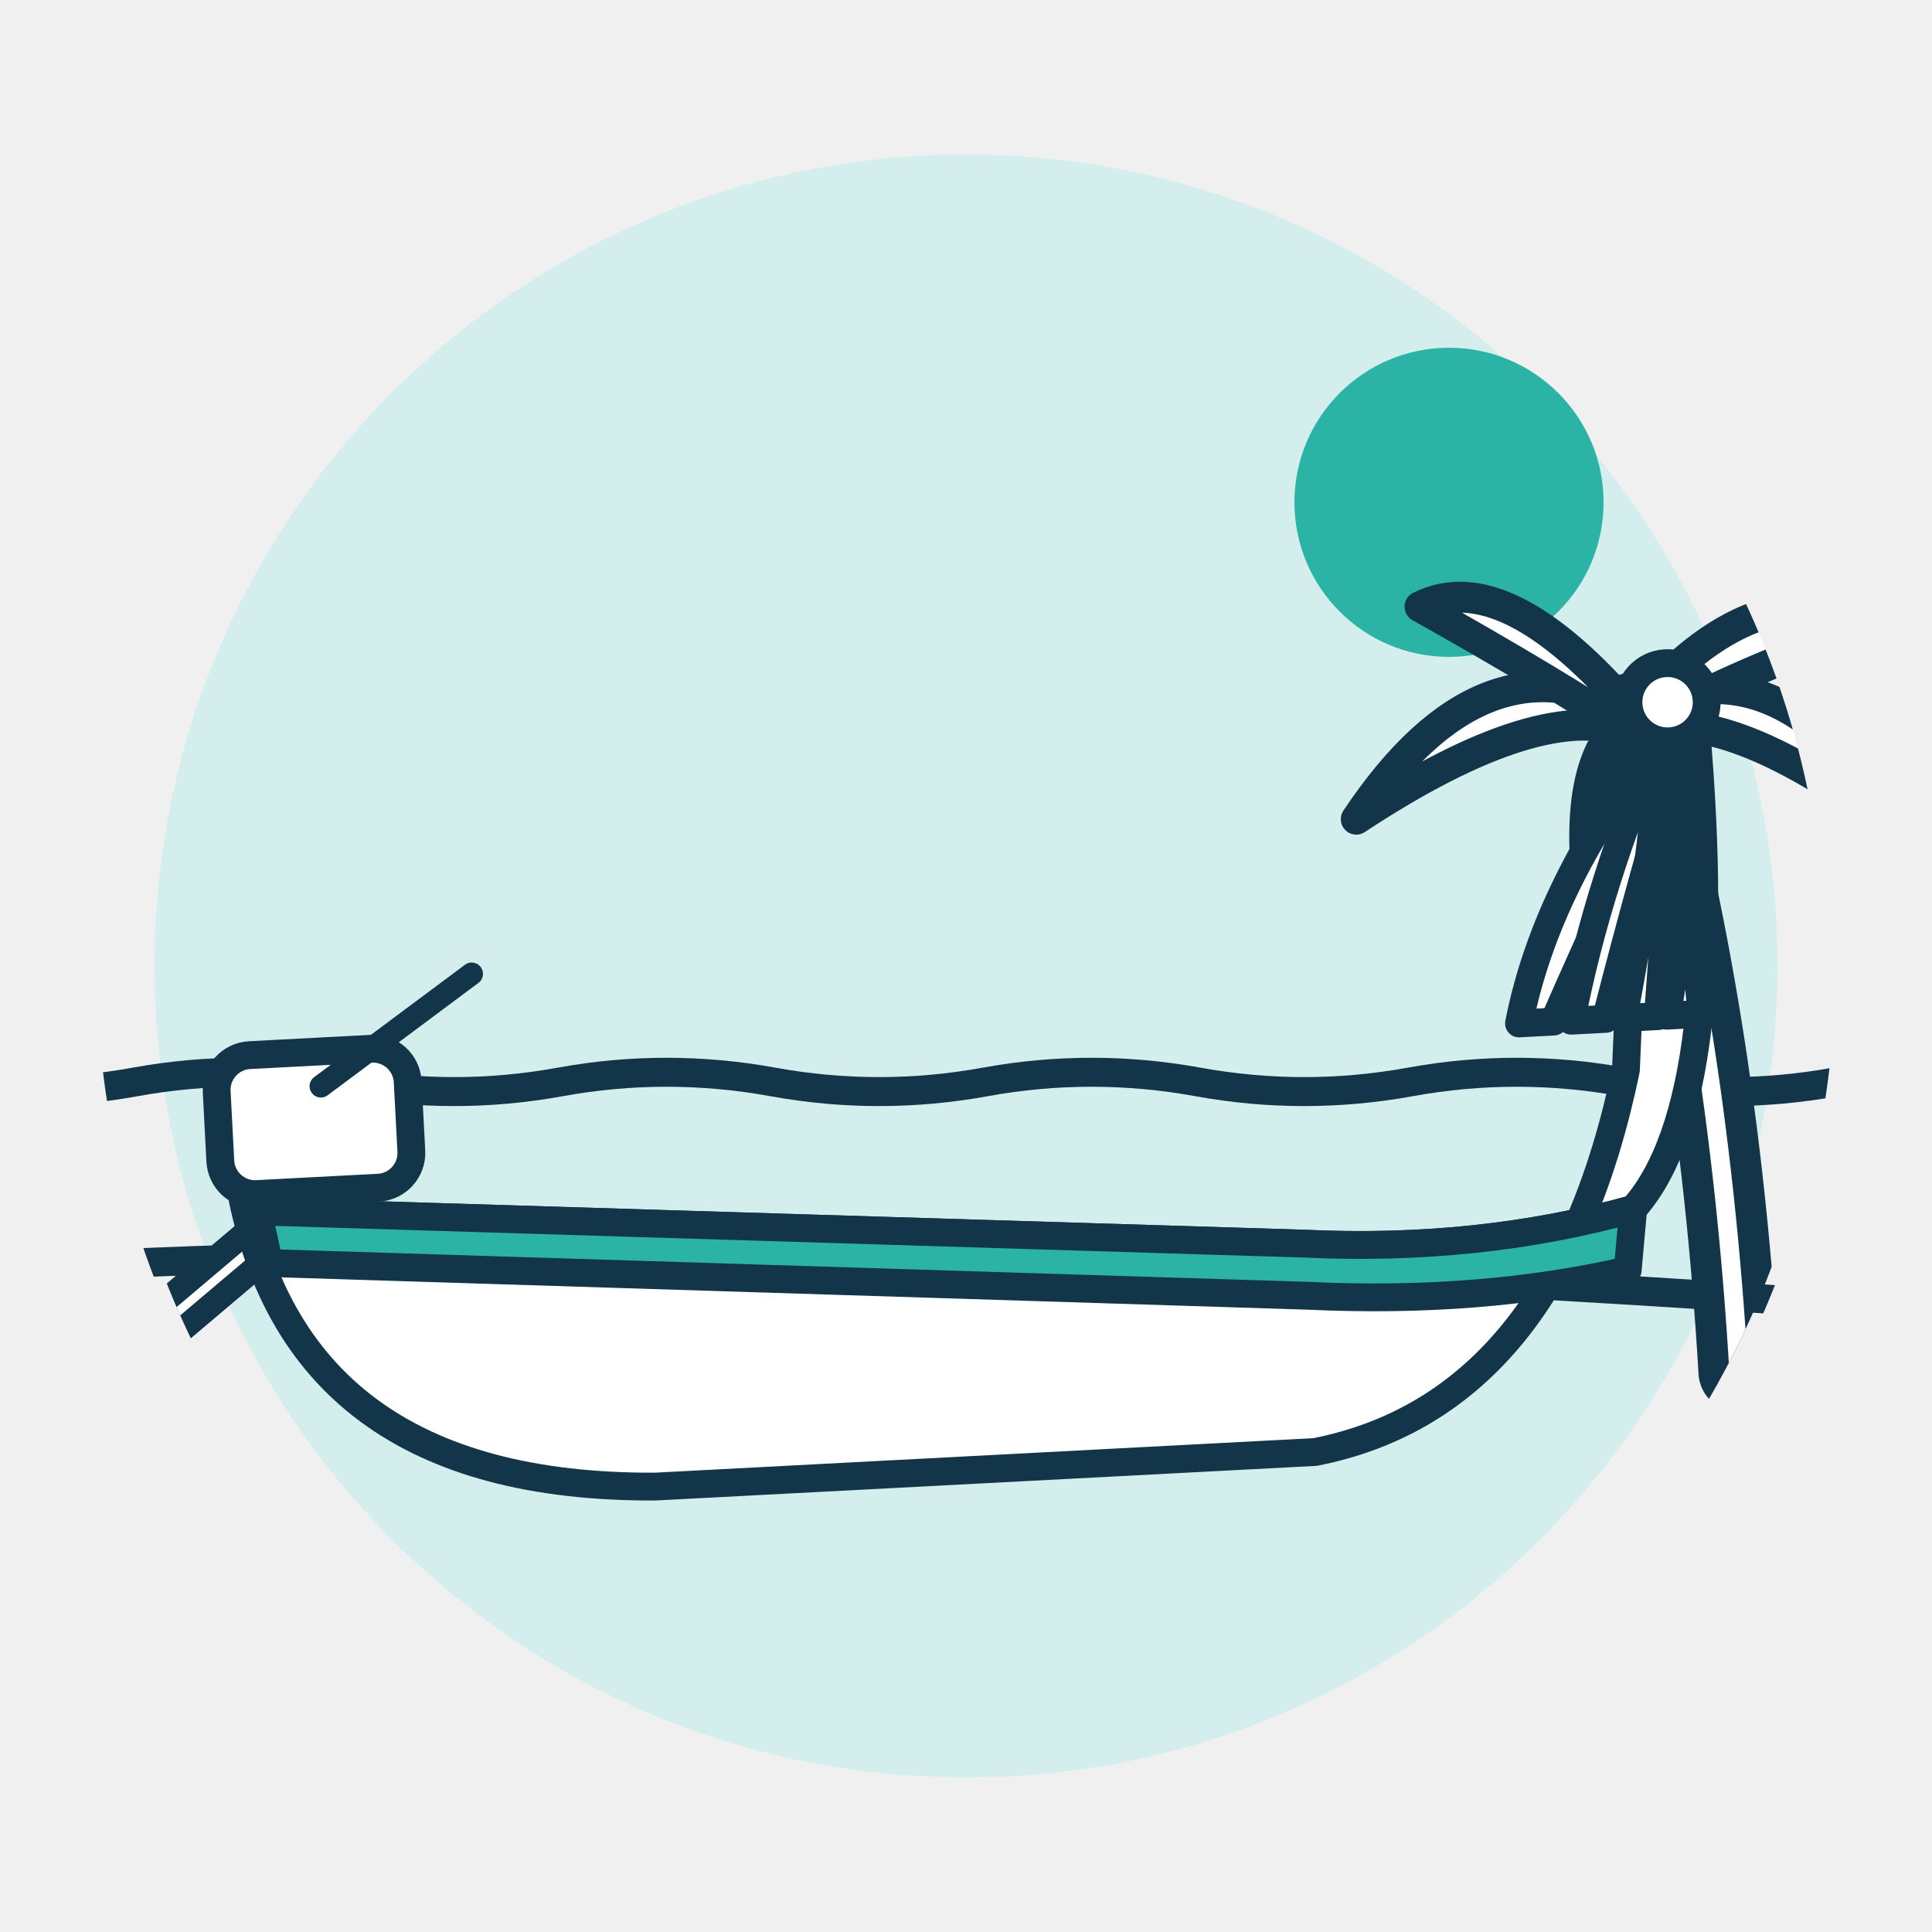
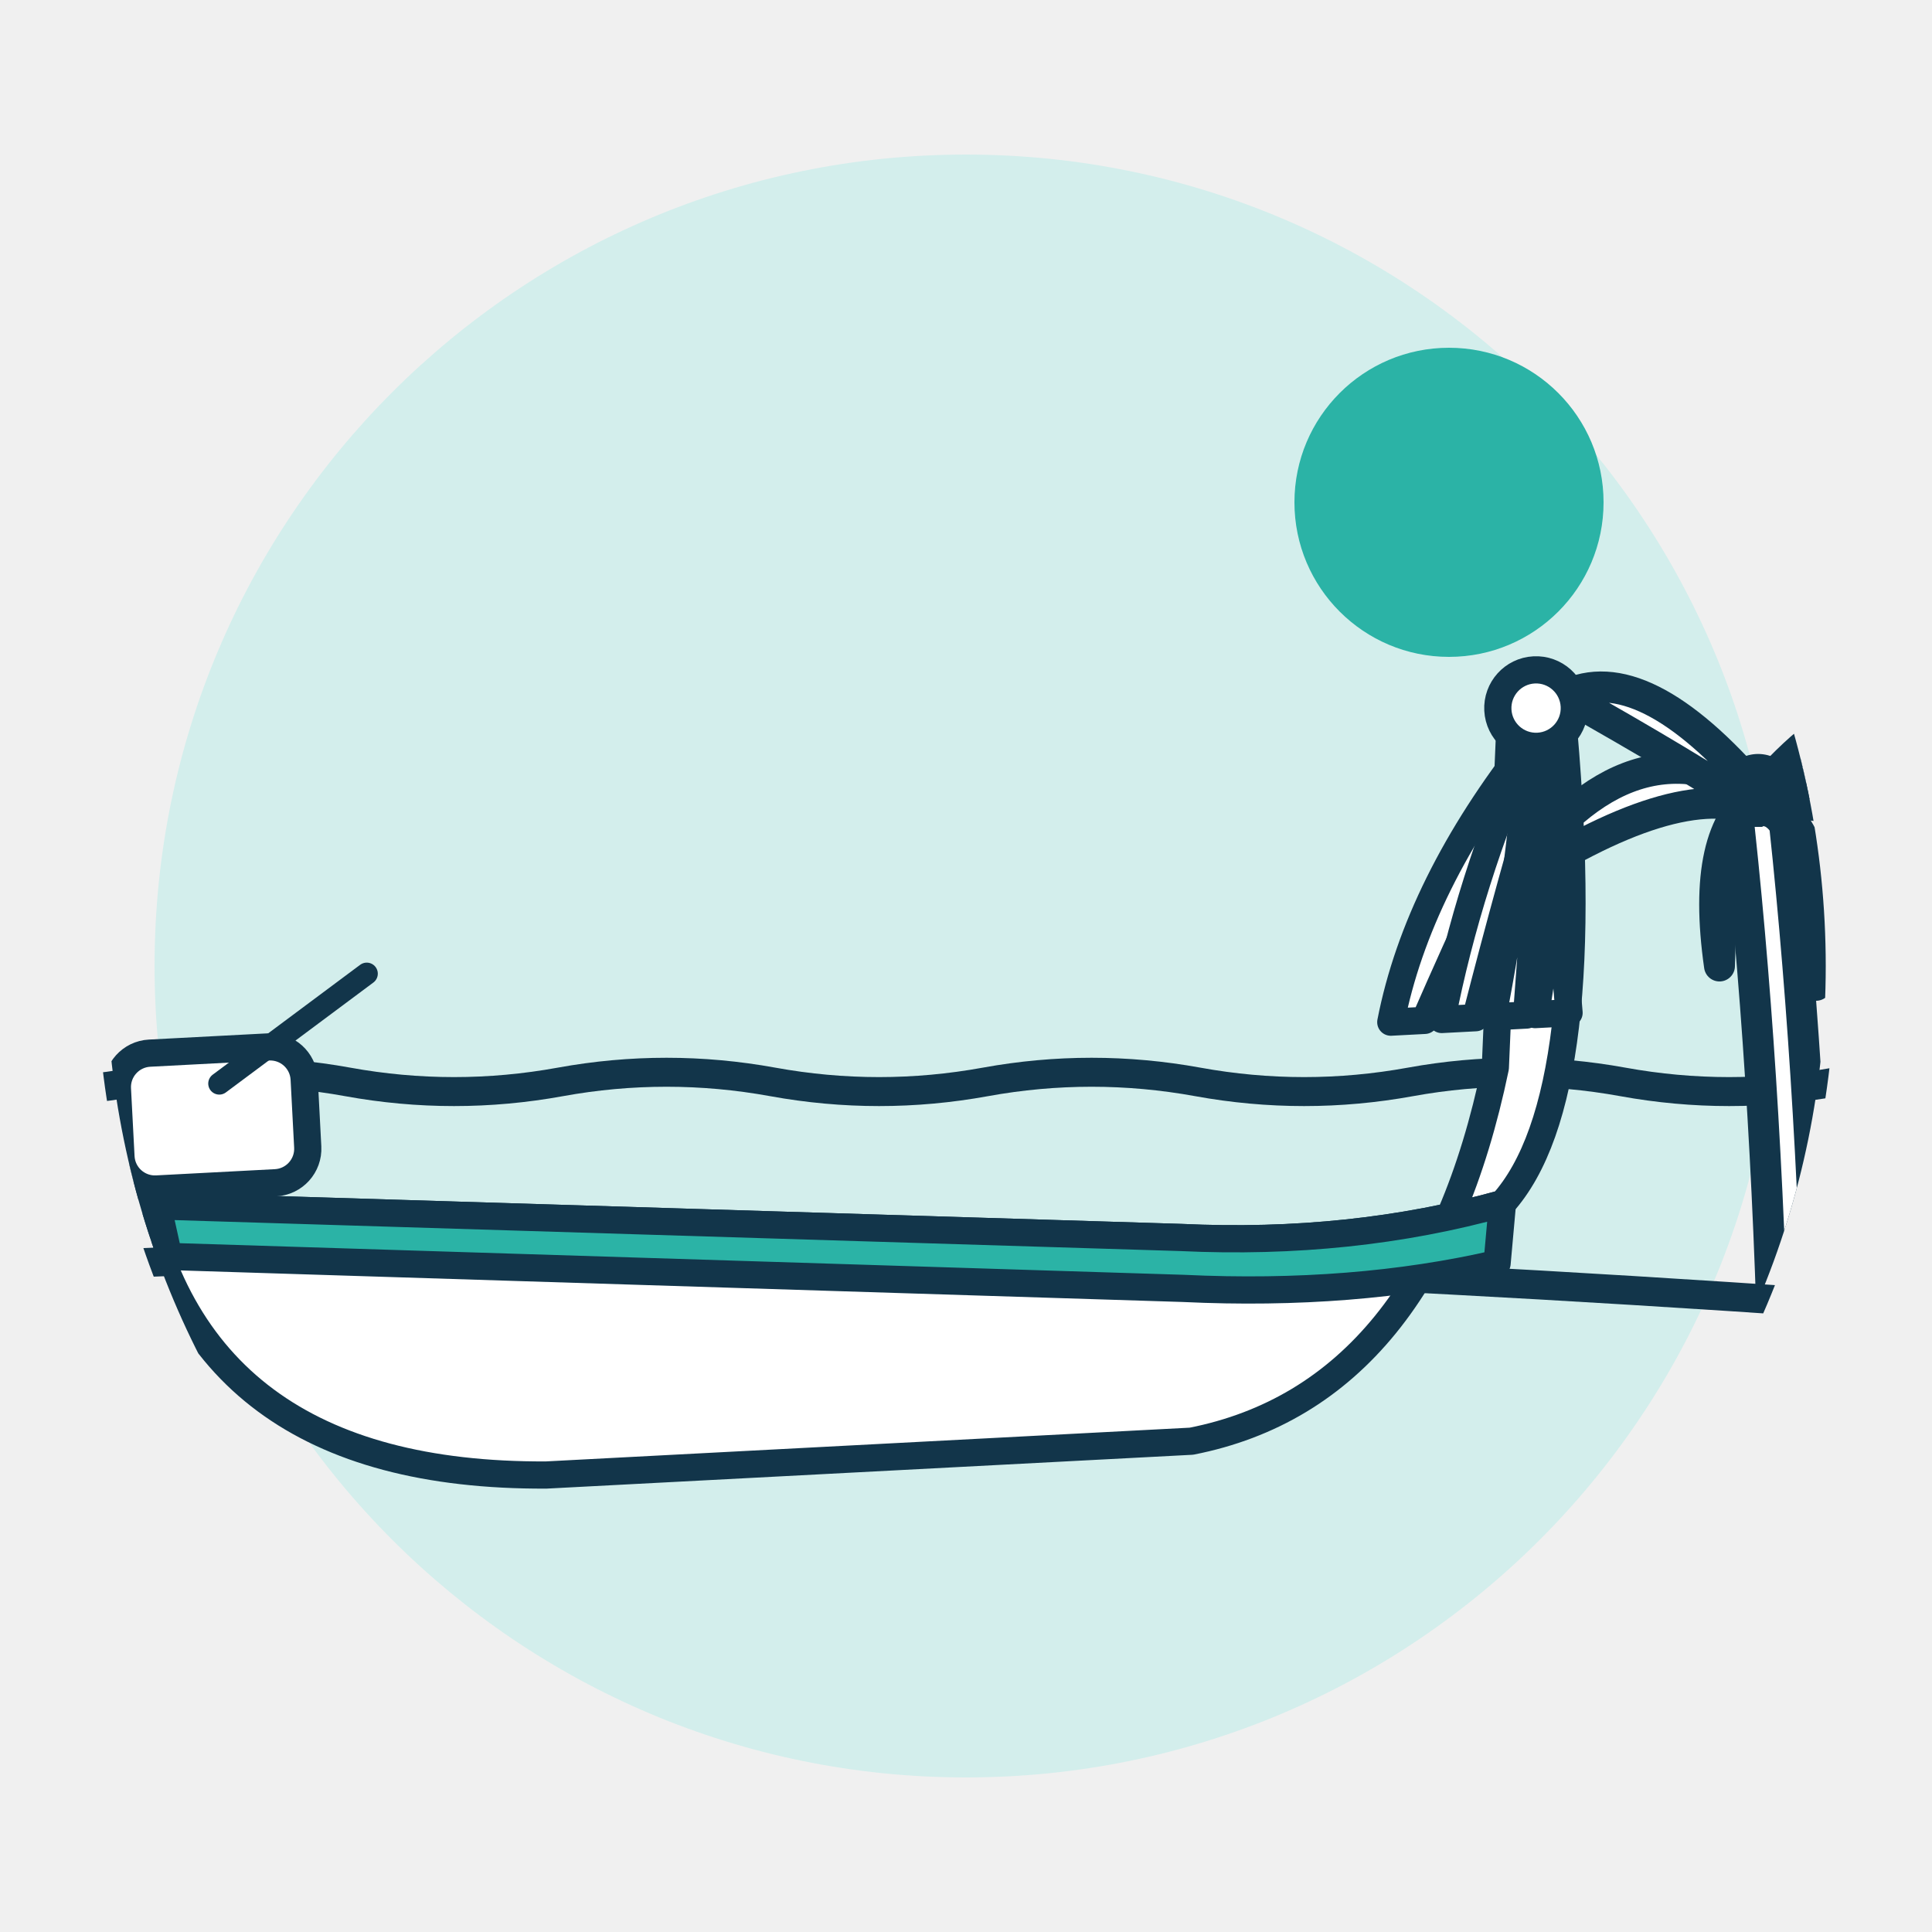
<svg xmlns="http://www.w3.org/2000/svg" viewBox="0 0 200 200" width="200" height="200">
  <defs>
    <clipPath id="clip">
      <circle cx="100" cy="100" r="90" />
    </clipPath>
  </defs>
  <circle cx="100" cy="100" r="84" fill="#D3EEEC" />
  <g clip-path="url(#clip)">
    <path d="M-30 112 Q-19.0 110 -8 112 T14 112 T36 112 T58 112 T80 112 T102 112 T124 112 T146 112 T168 112 T190 112 T212 112 T234 112" fill="none" stroke="#12354A" stroke-width="3" stroke-linecap="round" />
    <path d="M-30 134 Q60 124 230 138" fill="none" stroke="#12354A" stroke-width="3" stroke-linecap="round" />
    <clipPath id="frame">
      <path d="M11 100 a89 89 0 1 0 178 0 a89 89 0 1 0 -178 0Z" />
    </clipPath>
    <g clip-path="url(#frame)">
      <circle cx="150" cy="52" r="16" fill="#2BB3A6" />
-       <path d="M180 142 Q177.8 104.6 169.0 73.8" fill="none" stroke="#12354A" stroke-width="8.35" stroke-linecap="round" stroke-linejoin="round" />
-       <path d="M180 142 Q177.8 104.6 169.0 73.8" fill="none" stroke="#FFFFFF" stroke-width="1.95" stroke-linecap="round" stroke-linejoin="round" />
-       <path d="M169.0 73.8 Q153.6 65.0 140.4 84.8 Q159.76 72.04 169.0 76.0Z" fill="#FFFFFF" stroke="#12354A" stroke-width="3.2" stroke-linejoin="round" stroke-linecap="round" />
-       <path d="M169.0 73.8 Q184.4 65.0 197.6 87.0 Q178.24 72.04 169.0 76.0Z" fill="#FFFFFF" stroke="#12354A" stroke-width="3.2" stroke-linejoin="round" stroke-linecap="round" />
-       <path d="M169.0 73.8 Q155.8 58.4 147.0 62.8 Q161.08 70.72 169.0 76.0Z" fill="#FFFFFF" stroke="#12354A" stroke-width="3.2" stroke-linejoin="round" stroke-linecap="round" />
-       <path d="M169.0 73.8 Q182.2 58.4 193.2 65.0 Q176.92 70.72 169.0 76.0Z" fill="#FFFFFF" stroke="#12354A" stroke-width="3.2" stroke-linejoin="round" stroke-linecap="round" />
-       <path d="M169.0 73.8 Q162.4 78.2 164.6 93.6 Q165.04 74.68 169.0 76.0Z" fill="#FFFFFF" stroke="#12354A" stroke-width="3.2" stroke-linejoin="round" stroke-linecap="round" />
-       <path d="M169.0 73.8 Q177.8 78.2 175.6 95.8 Q174.28 74.68 169.0 76.0Z" fill="#FFFFFF" stroke="#12354A" stroke-width="3.2" stroke-linejoin="round" stroke-linecap="round" />
-       <g transform="translate(100 100) scale(.9) translate(-100 -92) rotate(-3 100 146)">
+       <path d="M186 144 Q185.2 110.0 182.0 82.0" fill="none" stroke="#12354A" stroke-width="7.9" stroke-linecap="round" stroke-linejoin="round" />
+       <path d="M186 144 Q185.2 110.0 182.0 82.0" fill="none" stroke="#FFFFFF" stroke-width="1.5" stroke-linecap="round" stroke-linejoin="round" />
+       <path d="M182.0 82.0 Q168.0 74.0 156.0 92.0 Q173.6 80.4 182.0 84.0Z" fill="#FFFFFF" stroke="#12354A" stroke-width="3.2" stroke-linejoin="round" stroke-linecap="round" />
+       <path d="M182.0 82.0 Q196.0 74.0 208.0 94.0 Q190.4 80.4 182.0 84.0Z" fill="#FFFFFF" stroke="#12354A" stroke-width="3.2" stroke-linejoin="round" stroke-linecap="round" />
+       <path d="M182.0 82.0 Q170.0 68.0 162.0 72.0 Q174.8 79.2 182.0 84.0Z" fill="#FFFFFF" stroke="#12354A" stroke-width="3.2" stroke-linejoin="round" stroke-linecap="round" />
+       <path d="M182.0 82.0 Q194.0 68.0 204.0 74.0 Q189.2 79.2 182.0 84.0Z" fill="#FFFFFF" stroke="#12354A" stroke-width="3.2" stroke-linejoin="round" stroke-linecap="round" />
+       <path d="M182.0 82.0 Q176.0 86.0 178.0 100.0 Q178.4 82.8 182.0 84.0Z" fill="#FFFFFF" stroke="#12354A" stroke-width="3.2" stroke-linejoin="round" stroke-linecap="round" />
+       <path d="M182.0 82.0 Q190.0 86.0 188.0 102.0 Q186.8 82.8 182.0 84.0Z" fill="#FFFFFF" stroke="#12354A" stroke-width="3.2" stroke-linejoin="round" stroke-linecap="round" />
+       <g transform="translate(88 100) scale(.88) translate(-100 -92) rotate(-3 100 146)">
        <path d="M30 112 L-20 150" fill="none" stroke="#12354A" stroke-width="6.6" stroke-linecap="round" stroke-linejoin="round" />
        <path d="M30 112 L-20 150" fill="none" stroke="#FFFFFF" stroke-width="1" stroke-linecap="round" stroke-linejoin="round" />
        <path d="M18 112 Q22 148 64 150 H140 Q168 146 178 108 L182 66 L188 66 Q190 112 178 124 Q160 128 140 126 L20 116Z" fill="#FFFFFF" stroke="#12354A" stroke-width="3.2" stroke-linejoin="round" stroke-linecap="round" />
        <path d="M20 116 L140 126 Q160 128 178 124 L177 131 Q160 134 140 132 L21 122Z" fill="#2BB3A6" stroke="#12354A" stroke-width="3.2" stroke-linejoin="round" stroke-linecap="round" />
        <path d="M20 98 H34 A4 4 0 0 1 38 102 V110 A4 4 0 0 1 34 114 H20 A4 4 0 0 1 16 110 V102 A4 4 0 0 1 20 98Z" fill="#FFFFFF" stroke="#12354A" stroke-width="3.2" stroke-linejoin="round" stroke-linecap="round" />
        <path d="M28 102 L46 90" fill="none" stroke="#12354A" stroke-width="2.6" stroke-linecap="round" stroke-linejoin="round" />
        <path d="M184 70 Q170 86 166 102 L170 102 Q178.0 86 186 72Z" fill="#FFFFFF" stroke="#12354A" stroke-width="3.2" stroke-linejoin="round" stroke-linecap="round" />
        <path d="M184 70 Q176 86 172 102 L176 102 Q181.0 86 186 72Z" fill="#FFFFFF" stroke="#12354A" stroke-width="3.2" stroke-linejoin="round" stroke-linecap="round" />
        <path d="M184 70 Q182 86 178 102 L182 102 Q184.0 86 186 72Z" fill="#FFFFFF" stroke="#12354A" stroke-width="3.2" stroke-linejoin="round" stroke-linecap="round" />
        <path d="M184 70 Q187 86 183 102 L187 102 Q186.5 86 186 72Z" fill="#FFFFFF" stroke="#12354A" stroke-width="3.2" stroke-linejoin="round" stroke-linecap="round" />
        <path d="M180.5 66 a4.5 4.5 0 1 0 9.0 0 a4.5 4.5 0 1 0 -9.0 0Z" fill="#FFFFFF" stroke="#12354A" stroke-width="3.2" stroke-linejoin="round" stroke-linecap="round" />
      </g>
    </g>
  </g>
</svg>
